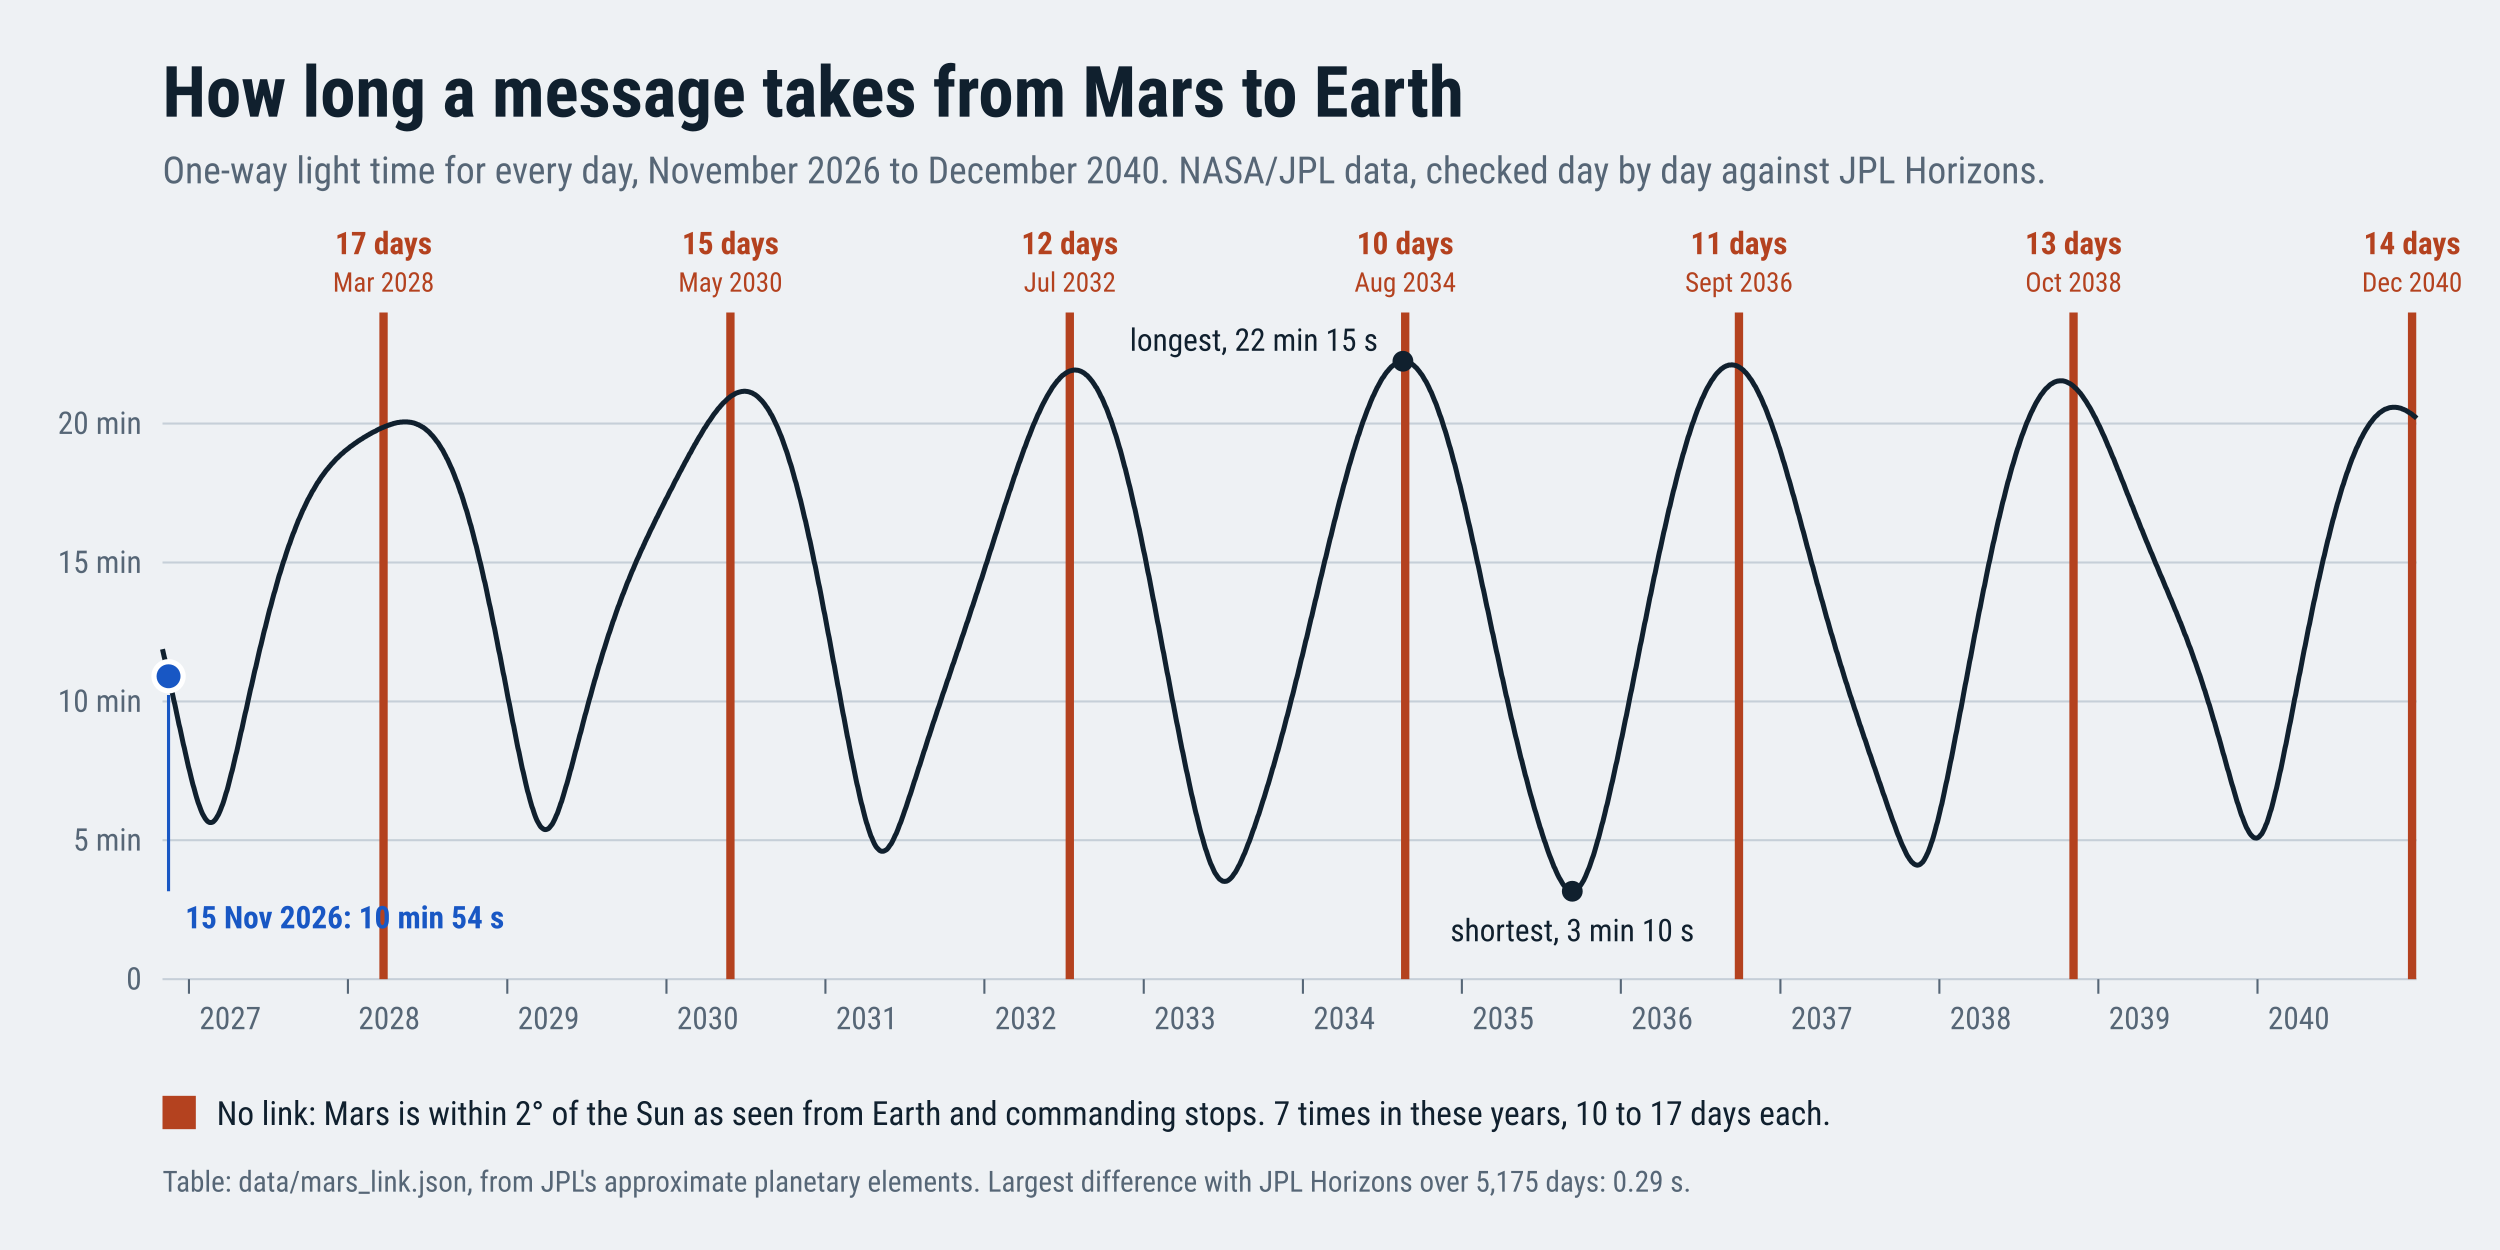
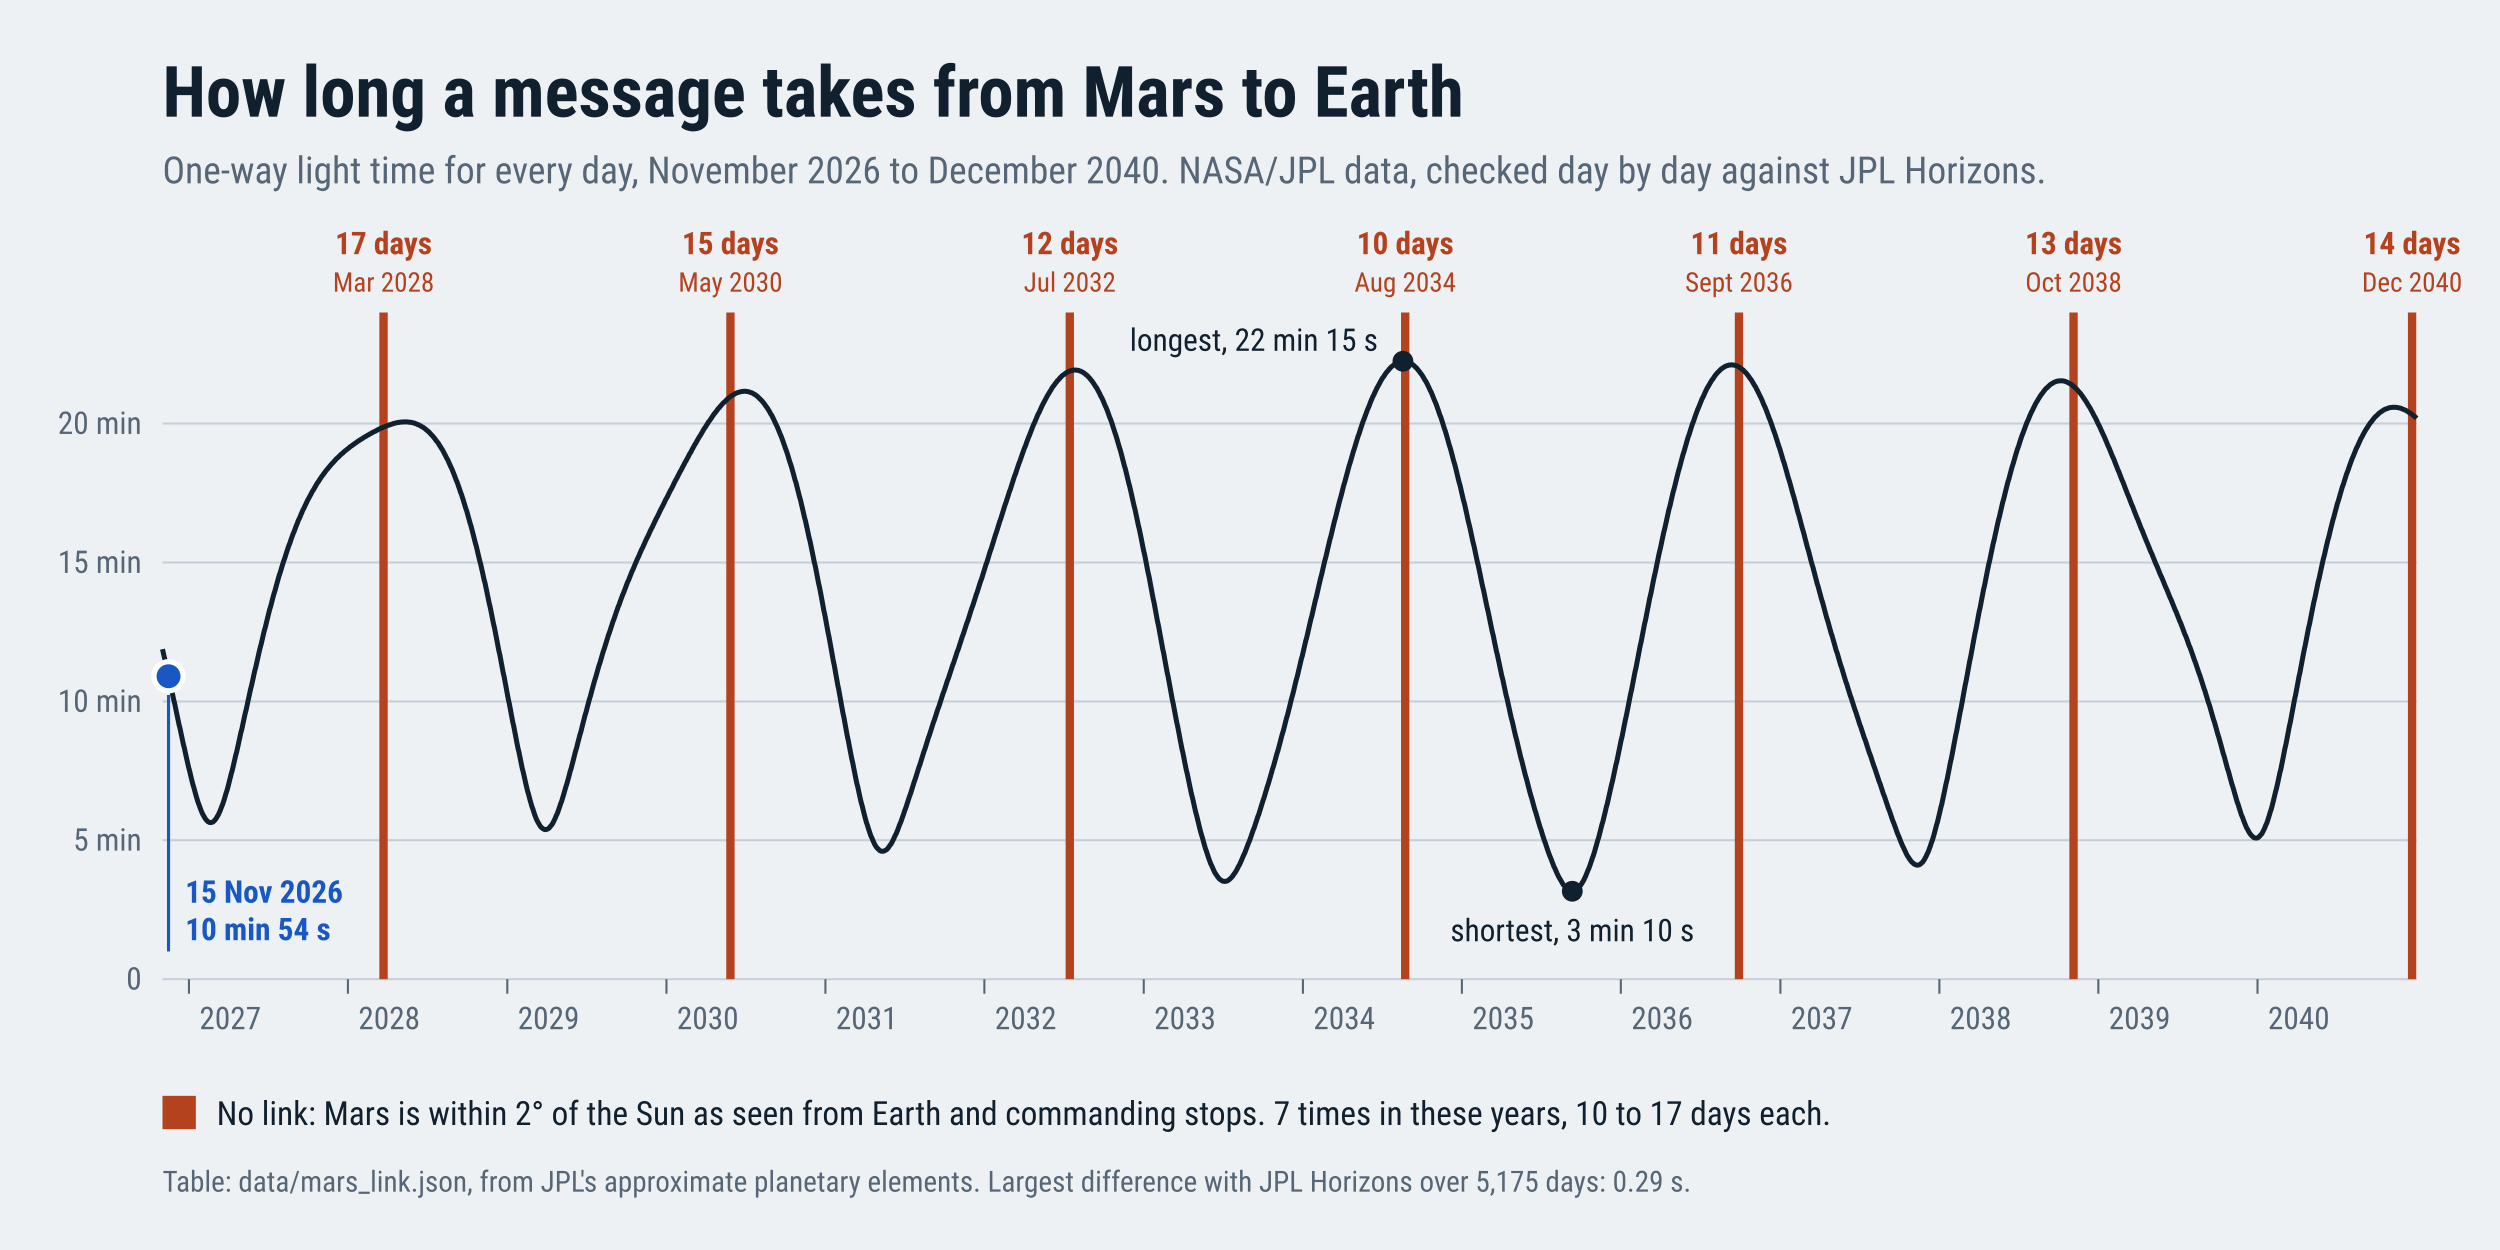
<svg xmlns="http://www.w3.org/2000/svg" viewBox="0 0 1200 600" width="1200" height="600" font-family="Bahnschrift, 'DIN Alternate', 'Roboto Condensed', 'Segoe UI', Arial, sans-serif" role="img" aria-label="One-way light time between Mars and Earth for every day from 2026-11-01 to 2040-12-31">
  <rect width="1200" height="600" fill="#EEF1F4" />
  <text x="78" y="56" font-size="34" font-weight="600" fill="#10202E">How long a message takes from Mars to Earth</text>
  <text x="78" y="88" font-size="18" fill="#566676">One-way light time for every day, November 2026 to December 2040. NASA/JPL data, checked day by day against JPL Horizons.</text>
  <line x1="78" y1="470.0" x2="1160" y2="470.0" stroke="#C6CFD8" />
  <text x="68" y="475.0" text-anchor="end" font-size="15" fill="#566676">0</text>
  <line x1="78" y1="403.3" x2="1160" y2="403.3" stroke="#C6CFD8" />
  <text x="68" y="408.3" text-anchor="end" font-size="15" fill="#566676">5 min</text>
  <line x1="78" y1="336.7" x2="1160" y2="336.7" stroke="#C6CFD8" />
  <text x="68" y="341.7" text-anchor="end" font-size="15" fill="#566676">10 min</text>
  <line x1="78" y1="270.0" x2="1160" y2="270.0" stroke="#C6CFD8" />
  <text x="68" y="275.0" text-anchor="end" font-size="15" fill="#566676">15 min</text>
  <line x1="78" y1="203.3" x2="1160" y2="203.3" stroke="#C6CFD8" />
  <text x="68" y="208.3" text-anchor="end" font-size="15" fill="#566676">20 min</text>
  <line x1="90.7" y1="470" x2="90.7" y2="477" stroke="#566676" />
  <text x="95.7" y="494" font-size="15" fill="#566676">2027</text>
  <line x1="167.0" y1="470" x2="167.0" y2="477" stroke="#566676" />
  <text x="172.0" y="494" font-size="15" fill="#566676">2028</text>
  <line x1="243.5" y1="470" x2="243.5" y2="477" stroke="#566676" />
  <text x="248.5" y="494" font-size="15" fill="#566676">2029</text>
  <line x1="319.9" y1="470" x2="319.9" y2="477" stroke="#566676" />
  <text x="324.9" y="494" font-size="15" fill="#566676">2030</text>
  <line x1="396.2" y1="470" x2="396.2" y2="477" stroke="#566676" />
  <text x="401.2" y="494" font-size="15" fill="#566676">2031</text>
  <line x1="472.5" y1="470" x2="472.5" y2="477" stroke="#566676" />
  <text x="477.5" y="494" font-size="15" fill="#566676">2032</text>
  <line x1="549.0" y1="470" x2="549.0" y2="477" stroke="#566676" />
  <text x="554.0" y="494" font-size="15" fill="#566676">2033</text>
  <line x1="625.4" y1="470" x2="625.4" y2="477" stroke="#566676" />
  <text x="630.4" y="494" font-size="15" fill="#566676">2034</text>
  <line x1="701.7" y1="470" x2="701.7" y2="477" stroke="#566676" />
  <text x="706.7" y="494" font-size="15" fill="#566676">2035</text>
  <line x1="778.0" y1="470" x2="778.0" y2="477" stroke="#566676" />
  <text x="783.0" y="494" font-size="15" fill="#566676">2036</text>
  <line x1="854.6" y1="470" x2="854.6" y2="477" stroke="#566676" />
  <text x="859.6" y="494" font-size="15" fill="#566676">2037</text>
  <line x1="930.9" y1="470" x2="930.9" y2="477" stroke="#566676" />
  <text x="935.9" y="494" font-size="15" fill="#566676">2038</text>
  <line x1="1007.2" y1="470" x2="1007.2" y2="477" stroke="#566676" />
  <text x="1012.2" y="494" font-size="15" fill="#566676">2039</text>
  <line x1="1083.6" y1="470" x2="1083.6" y2="477" stroke="#566676" />
  <text x="1088.6" y="494" font-size="15" fill="#566676">2040</text>
  <rect x="182.1" y="150" width="4.0" height="320" fill="#B4421F" />
  <text x="184.1" y="122" text-anchor="middle" font-size="15" font-weight="600" fill="#B4421F">17 days</text>
  <text x="184.1" y="140" text-anchor="middle" font-size="13" fill="#B4421F">Mar 2028</text>
  <rect x="348.6" y="150" width="4.0" height="320" fill="#B4421F" />
  <text x="350.6" y="122" text-anchor="middle" font-size="15" font-weight="600" fill="#B4421F">15 days</text>
  <text x="350.6" y="140" text-anchor="middle" font-size="13" fill="#B4421F">May 2030</text>
  <rect x="511.5" y="150" width="4.0" height="320" fill="#B4421F" />
  <text x="513.5" y="122" text-anchor="middle" font-size="15" font-weight="600" fill="#B4421F">12 days</text>
  <text x="513.5" y="140" text-anchor="middle" font-size="13" fill="#B4421F">Jul 2032</text>
  <rect x="672.5" y="150" width="4.0" height="320" fill="#B4421F" />
  <text x="674.5" y="122" text-anchor="middle" font-size="15" font-weight="600" fill="#B4421F">10 days</text>
  <text x="674.5" y="140" text-anchor="middle" font-size="13" fill="#B4421F">Aug 2034</text>
  <rect x="832.7" y="150" width="4.0" height="320" fill="#B4421F" />
  <text x="834.7" y="122" text-anchor="middle" font-size="15" font-weight="600" fill="#B4421F">11 days</text>
  <text x="834.7" y="140" text-anchor="middle" font-size="13" fill="#B4421F">Sept 2036</text>
  <rect x="993.3" y="150" width="4.0" height="320" fill="#B4421F" />
  <text x="995.3" y="122" text-anchor="middle" font-size="15" font-weight="600" fill="#B4421F">13 days</text>
  <text x="995.3" y="140" text-anchor="middle" font-size="13" fill="#B4421F">Oct 2038</text>
  <rect x="1155.8" y="150" width="4.0" height="320" fill="#B4421F" />
  <text x="1157.8" y="122" text-anchor="middle" font-size="15" font-weight="600" fill="#B4421F">14 days</text>
  <text x="1157.8" y="140" text-anchor="middle" font-size="13" fill="#B4421F">Dec 2040</text>
  <path d="M78.0 311.6L78.4 313.4L78.8 315.2L79.3 317.1L79.7 318.9L80.1 320.8L80.5 322.7L80.9 324.6L81.3 326.4L81.8 328.4L82.2 330.3L82.6 332.2L83.0 334.1L83.4 336.0L83.9 338.0L84.3 339.9L84.7 341.9L85.1 343.8L85.5 345.7L85.9 347.7L86.4 349.6L86.8 351.5L87.2 353.4L87.6 355.3L88.0 357.2L88.5 359.1L88.9 361.0L89.3 362.8L89.7 364.6L90.1 366.4L90.5 368.2L91.0 370.0L91.4 371.7L91.8 373.4L92.2 375.0L92.6 376.6L93.1 378.2L93.5 379.7L93.9 381.2L94.3 382.6L94.7 383.9L95.1 385.2L95.6 386.5L96.0 387.6L96.4 388.7L96.8 389.7L97.2 390.6L97.7 391.5L98.1 392.2L98.5 392.9L98.9 393.4L99.3 393.9L99.7 394.3L100.2 394.6L100.6 394.8L101.0 394.8L101.4 394.8L101.8 394.7L102.3 394.5L102.7 394.1L103.1 393.7L103.5 393.2L103.9 392.6L104.3 391.9L104.8 391.1L105.2 390.2L105.6 389.3L106.0 388.3L106.4 387.2L106.9 386.0L107.3 384.8L107.7 383.5L108.1 382.1L108.5 380.7L109.0 379.3L109.4 377.8L109.8 376.2L110.2 374.6L110.6 373.0L111.0 371.4L111.5 369.7L111.9 368.0L112.3 366.2L112.7 364.5L113.1 362.7L113.6 360.9L114.0 359.1L114.4 357.3L114.8 355.4L115.2 353.6L115.6 351.7L116.1 349.9L116.5 348.0L116.9 346.1L117.3 344.2L117.7 342.4L118.2 340.5L118.6 338.6L119.0 336.7L119.4 334.8L119.8 333.0L120.2 331.1L120.7 329.2L121.1 327.4L121.5 325.6L121.9 323.7L122.3 321.9L122.8 320.1L123.2 318.3L123.6 316.5L124.0 314.7L124.4 312.9L124.8 311.2L125.3 309.4L125.7 307.7L126.1 306.0L126.5 304.2L126.9 302.6L127.4 300.9L127.8 299.2L128.2 297.6L128.6 295.9L129.0 294.3L129.4 292.7L129.9 291.1L130.3 289.6L130.7 288.0L131.1 286.5L131.5 285.0L132.0 283.5L132.4 282.0L132.8 280.5L133.2 279.1L133.6 277.6L134.0 276.2L134.5 274.8L134.9 273.5L135.3 272.1L135.7 270.8L136.1 269.5L136.6 268.2L137.0 266.9L137.4 265.6L137.8 264.4L138.2 263.2L138.6 262.0L139.1 260.8L139.5 259.6L139.9 258.4L140.3 257.3L140.7 256.2L141.2 255.1L141.6 254.0L142.0 252.9L142.4 251.9L142.8 250.9L143.2 249.8L143.7 248.8L144.1 247.9L144.5 246.9L144.9 246.0L145.3 245.0L145.8 244.1L146.2 243.2L146.6 242.4L147.0 241.5L147.4 240.7L147.8 239.8L148.3 239.0L148.7 238.2L149.1 237.5L149.5 236.7L149.9 235.9L150.4 235.2L150.8 234.5L151.2 233.8L151.6 233.1L152.0 232.4L152.4 231.7L152.9 231.1L153.3 230.4L153.7 229.8L154.1 229.2L154.5 228.6L155.0 228.0L155.4 227.4L155.8 226.9L156.2 226.3L156.6 225.8L157.0 225.3L157.5 224.8L157.9 224.2L158.3 223.8L158.7 223.3L159.1 222.8L159.6 222.3L160.0 221.9L160.4 221.4L160.8 221.0L161.2 220.5L161.6 220.1L162.1 219.7L162.5 219.3L162.9 218.9L163.3 218.5L163.7 218.1L164.2 217.7L164.6 217.4L165.0 217.0L165.4 216.6L165.8 216.3L166.2 216.0L166.7 215.6L167.1 215.3L167.5 215.0L167.9 214.6L168.3 214.3L168.8 214.0L169.2 213.7L169.6 213.4L170.0 213.1L170.4 212.8L170.9 212.5L171.3 212.2L171.7 211.9L172.1 211.6L172.5 211.4L172.9 211.1L173.4 210.8L173.8 210.6L174.2 210.3L174.6 210.0L175.0 209.8L175.5 209.5L175.9 209.3L176.3 209.0L176.7 208.8L177.1 208.6L177.5 208.3L178.0 208.1L178.4 207.8L178.8 207.6L179.2 207.4L179.6 207.2L180.1 207.0L180.5 206.8L180.9 206.5L181.3 206.3L181.7 206.1L182.1 205.9L182.6 205.7L183.0 205.5L183.4 205.3L183.8 205.2L184.2 205.0L184.7 204.8L185.1 204.6L185.5 204.5L185.9 204.3L186.3 204.2L186.7 204.0L187.2 203.9L187.6 203.7L188.0 203.6L188.4 203.5L188.8 203.3L189.3 203.2L189.7 203.1L190.1 203.0L190.5 202.9L190.9 202.8L191.3 202.8L191.8 202.7L192.2 202.6L192.6 202.6L193.0 202.6L193.4 202.5L193.9 202.5L194.3 202.5L194.7 202.5L195.1 202.5L195.5 202.5L195.9 202.6L196.4 202.6L196.8 202.7L197.2 202.7L197.6 202.8L198.0 202.9L198.5 203.0L198.9 203.1L199.3 203.3L199.7 203.4L200.1 203.6L200.5 203.8L201.0 203.9L201.4 204.2L201.8 204.4L202.2 204.6L202.6 204.9L203.1 205.1L203.5 205.4L203.9 205.7L204.3 206.0L204.7 206.4L205.1 206.7L205.6 207.1L206.0 207.5L206.4 207.9L206.8 208.4L207.2 208.8L207.7 209.3L208.1 209.8L208.5 210.3L208.9 210.8L209.3 211.4L209.7 211.9L210.2 212.5L210.6 213.1L211.0 213.8L211.4 214.4L211.8 215.1L212.3 215.8L212.7 216.5L213.1 217.3L213.5 218.1L213.9 218.8L214.3 219.7L214.8 220.5L215.2 221.4L215.6 222.3L216.0 223.2L216.4 224.1L216.9 225.1L217.3 226.1L217.7 227.1L218.1 228.1L218.5 229.2L218.9 230.3L219.4 231.4L219.8 232.5L220.2 233.7L220.6 234.8L221.0 236.1L221.5 237.3L221.9 238.6L222.3 239.8L222.7 241.2L223.1 242.5L223.5 243.8L224.0 245.2L224.4 246.6L224.8 248.1L225.2 249.5L225.6 251.0L226.1 252.5L226.5 254.1L226.9 255.6L227.3 257.2L227.7 258.8L228.1 260.4L228.6 262.1L229.0 263.8L229.4 265.5L229.8 267.2L230.2 268.9L230.7 270.7L231.1 272.5L231.5 274.3L231.9 276.1L232.3 278.0L232.8 279.8L233.2 281.7L233.6 283.6L234.0 285.6L234.4 287.5L234.8 289.5L235.3 291.5L235.7 293.4L236.1 295.5L236.5 297.5L236.9 299.5L237.4 301.6L237.8 303.7L238.2 305.8L238.6 307.8L239.0 310.0L239.4 312.1L239.9 314.2L240.3 316.3L240.7 318.5L241.1 320.6L241.5 322.8L242.0 324.9L242.4 327.1L242.8 329.2L243.2 331.4L243.6 333.6L244.0 335.7L244.5 337.9L244.9 340.0L245.3 342.2L245.7 344.3L246.1 346.5L246.6 348.6L247.0 350.7L247.4 352.8L247.8 354.9L248.2 357.0L248.6 359.0L249.1 361.0L249.5 363.0L249.9 365.0L250.3 367.0L250.7 368.9L251.2 370.8L251.6 372.6L252.0 374.4L252.4 376.2L252.8 377.9L253.2 379.6L253.7 381.2L254.1 382.8L254.5 384.3L254.9 385.7L255.3 387.1L255.8 388.4L256.2 389.7L256.6 390.9L257.0 392.0L257.4 393.0L257.8 393.9L258.3 394.8L258.7 395.5L259.1 396.2L259.5 396.8L259.9 397.2L260.4 397.6L260.8 397.9L261.2 398.1L261.6 398.2L262.0 398.2L262.4 398.1L262.9 397.9L263.3 397.7L263.7 397.3L264.1 396.8L264.5 396.3L265.0 395.7L265.4 395.0L265.8 394.2L266.2 393.4L266.6 392.5L267.0 391.5L267.5 390.5L267.9 389.4L268.3 388.2L268.7 387.1L269.1 385.8L269.6 384.6L270.0 383.2L270.4 381.9L270.8 380.5L271.2 379.1L271.6 377.7L272.1 376.2L272.5 374.8L272.9 373.3L273.3 371.8L273.7 370.2L274.2 368.7L274.6 367.1L275.0 365.6L275.4 364.0L275.8 362.4L276.2 360.8L276.7 359.2L277.1 357.6L277.5 356.0L277.9 354.5L278.3 352.9L278.8 351.3L279.2 349.7L279.6 348.1L280.0 346.5L280.4 345.0L280.8 343.4L281.3 341.8L281.7 340.3L282.1 338.7L282.5 337.2L282.9 335.7L283.4 334.1L283.8 332.6L284.2 331.1L284.6 329.6L285.0 328.2L285.4 326.7L285.9 325.2L286.3 323.8L286.7 322.3L287.1 320.9L287.5 319.5L288.0 318.1L288.4 316.7L288.8 315.3L289.2 313.9L289.6 312.6L290.1 311.2L290.5 309.9L290.9 308.6L291.3 307.3L291.7 306.0L292.1 304.7L292.6 303.4L293.0 302.2L293.4 300.9L293.8 299.7L294.2 298.4L294.7 297.2L295.1 296.0L295.5 294.8L295.9 293.6L296.3 292.5L296.7 291.3L297.2 290.2L297.6 289.0L298.0 287.9L298.4 286.8L298.8 285.7L299.3 284.6L299.7 283.5L300.1 282.5L300.5 281.4L300.9 280.3L301.3 279.3L301.8 278.3L302.2 277.2L302.6 276.2L303.0 275.2L303.4 274.2L303.9 273.2L304.3 272.2L304.7 271.2L305.1 270.3L305.5 269.3L305.9 268.4L306.4 267.4L306.8 266.5L307.2 265.5L307.6 264.6L308.0 263.7L308.5 262.8L308.9 261.8L309.3 261.0L309.7 260.0L310.1 259.2L310.5 258.3L311.0 257.4L311.4 256.5L311.8 255.6L312.2 254.7L312.6 253.9L313.1 253.0L313.5 252.1L313.9 251.3L314.3 250.4L314.7 249.6L315.1 248.7L315.6 247.9L316.0 247.0L316.4 246.2L316.8 245.3L317.2 244.5L317.7 243.6L318.1 242.8L318.5 242.0L318.9 241.2L319.3 240.3L319.7 239.5L320.2 238.7L320.6 237.9L321.0 237.0L321.4 236.2L321.8 235.4L322.3 234.6L322.7 233.8L323.1 233.0L323.5 232.1L323.9 231.3L324.3 230.5L324.8 229.7L325.2 228.9L325.6 228.1L326.0 227.3L326.4 226.5L326.9 225.7L327.3 224.9L327.7 224.1L328.1 223.4L328.5 222.6L328.9 221.8L329.4 221.0L329.8 220.2L330.2 219.5L330.6 218.7L331.0 217.9L331.5 217.2L331.9 216.4L332.3 215.6L332.7 214.9L333.1 214.2L333.5 213.4L334.0 212.7L334.4 211.9L334.8 211.2L335.2 210.5L335.6 209.8L336.1 209.1L336.5 208.4L336.9 207.7L337.3 207.0L337.7 206.3L338.1 205.6L338.6 205.0L339.0 204.3L339.4 203.7L339.8 203.0L340.2 202.4L340.7 201.8L341.1 201.2L341.5 200.6L341.9 200.0L342.3 199.4L342.7 198.8L343.2 198.2L343.6 197.7L344.0 197.2L344.4 196.6L344.8 196.1L345.3 195.6L345.7 195.1L346.1 194.6L346.5 194.2L346.9 193.7L347.3 193.3L347.8 192.9L348.2 192.5L348.6 192.1L349.0 191.7L349.4 191.3L349.9 191.0L350.3 190.6L350.7 190.3L351.1 190.0L351.5 189.8L352.0 189.5L352.4 189.3L352.8 189.0L353.2 188.8L353.6 188.6L354.0 188.5L354.5 188.3L354.9 188.2L355.3 188.1L355.7 188.0L356.1 187.9L356.6 187.9L357.0 187.8L357.4 187.8L357.8 187.8L358.2 187.9L358.6 187.9L359.1 188.0L359.5 188.1L359.9 188.2L360.3 188.4L360.7 188.5L361.2 188.7L361.6 189.0L362.0 189.2L362.4 189.4L362.8 189.7L363.2 190.0L363.7 190.4L364.1 190.8L364.5 191.2L364.9 191.6L365.3 192.0L365.8 192.5L366.2 193.0L366.6 193.5L367.0 194.0L367.4 194.6L367.8 195.2L368.3 195.8L368.7 196.5L369.1 197.1L369.5 197.8L369.9 198.6L370.4 199.3L370.8 200.1L371.2 200.9L371.6 201.8L372.0 202.6L372.4 203.5L372.9 204.5L373.3 205.4L373.7 206.4L374.1 207.4L374.5 208.4L375.0 209.5L375.4 210.6L375.8 211.7L376.2 212.9L376.6 214.0L377.0 215.2L377.5 216.5L377.9 217.7L378.3 219.0L378.7 220.4L379.1 221.7L379.6 223.1L380.0 224.4L380.4 225.9L380.8 227.3L381.2 228.8L381.6 230.3L382.1 231.8L382.5 233.4L382.9 235.0L383.3 236.6L383.7 238.2L384.2 239.9L384.6 241.6L385.0 243.3L385.4 245.0L385.8 246.8L386.2 248.5L386.7 250.3L387.1 252.2L387.5 254.0L387.9 255.9L388.3 257.8L388.8 259.7L389.2 261.6L389.6 263.6L390.0 265.5L390.4 267.5L390.8 269.6L391.3 271.6L391.7 273.6L392.1 275.7L392.5 277.8L392.9 279.9L393.4 282.0L393.8 284.1L394.2 286.2L394.6 288.4L395.0 290.6L395.4 292.8L395.9 295.0L396.3 297.2L396.7 299.4L397.1 301.6L397.5 303.8L398.0 306.1L398.4 308.3L398.8 310.6L399.2 312.8L399.6 315.1L400.0 317.3L400.5 319.6L400.9 321.9L401.3 324.2L401.7 326.4L402.1 328.7L402.6 331.0L403.0 333.2L403.4 335.5L403.8 337.8L404.2 340.0L404.6 342.2L405.1 344.5L405.5 346.7L405.9 348.9L406.3 351.1L406.7 353.3L407.2 355.5L407.6 357.7L408.0 359.8L408.4 361.9L408.8 364.0L409.3 366.1L409.7 368.2L410.1 370.2L410.5 372.2L410.9 374.2L411.3 376.1L411.8 378.0L412.2 379.9L412.6 381.8L413.0 383.6L413.4 385.3L413.9 387.0L414.3 388.7L414.7 390.3L415.1 391.9L415.5 393.4L415.9 394.8L416.4 396.2L416.8 397.6L417.2 398.8L417.6 400.0L418.0 401.2L418.5 402.2L418.9 403.2L419.3 404.1L419.7 405.0L420.1 405.7L420.5 406.4L421.0 407.0L421.4 407.4L421.8 407.8L422.2 408.2L422.6 408.4L423.1 408.6L423.5 408.6L423.9 408.6L424.3 408.5L424.7 408.3L425.1 408.1L425.6 407.8L426.0 407.4L426.4 406.9L426.8 406.3L427.2 405.7L427.7 405.1L428.1 404.4L428.5 403.6L428.9 402.8L429.3 401.9L429.7 401.0L430.2 400.1L430.6 399.1L431.0 398.1L431.4 397.0L431.8 395.9L432.3 394.8L432.7 393.7L433.1 392.5L433.5 391.4L433.9 390.2L434.3 389.0L434.8 387.7L435.2 386.5L435.6 385.2L436.0 384.0L436.4 382.7L436.9 381.4L437.3 380.2L437.7 378.9L438.1 377.6L438.5 376.3L438.9 375.0L439.4 373.7L439.8 372.4L440.2 371.1L440.6 369.8L441.0 368.5L441.5 367.2L441.9 365.9L442.3 364.6L442.7 363.3L443.1 362.0L443.5 360.7L444.0 359.4L444.4 358.1L444.8 356.8L445.2 355.5L445.6 354.2L446.1 352.9L446.5 351.6L446.9 350.4L447.3 349.1L447.7 347.8L448.1 346.6L448.6 345.3L449.0 344.0L449.4 342.8L449.8 341.5L450.2 340.3L450.7 339.0L451.1 337.8L451.5 336.5L451.9 335.3L452.3 334.0L452.7 332.8L453.2 331.5L453.6 330.3L454.0 329.1L454.4 327.8L454.8 326.6L455.3 325.4L455.7 324.1L456.1 322.9L456.5 321.7L456.9 320.4L457.3 319.2L457.8 318.0L458.2 316.7L458.6 315.5L459.0 314.3L459.4 313.0L459.9 311.8L460.3 310.6L460.7 309.3L461.1 308.1L461.5 306.8L461.9 305.6L462.4 304.3L462.8 303.1L463.2 301.8L463.6 300.6L464.0 299.3L464.5 298.1L464.9 296.8L465.3 295.6L465.7 294.3L466.1 293.0L466.5 291.8L467.0 290.5L467.4 289.2L467.8 288.0L468.2 286.7L468.6 285.4L469.1 284.1L469.5 282.8L469.9 281.5L470.3 280.2L470.7 279.0L471.2 277.7L471.6 276.4L472.0 275.1L472.4 273.8L472.8 272.5L473.2 271.2L473.7 269.9L474.1 268.6L474.5 267.2L474.9 265.9L475.3 264.6L475.8 263.3L476.2 262.0L476.6 260.7L477.0 259.4L477.4 258.1L477.8 256.8L478.3 255.4L478.7 254.1L479.1 252.8L479.5 251.5L479.9 250.2L480.4 248.9L480.8 247.6L481.2 246.3L481.6 245.0L482.0 243.7L482.4 242.4L482.9 241.1L483.3 239.8L483.7 238.6L484.1 237.3L484.5 236.0L485.0 234.8L485.4 233.5L485.8 232.2L486.2 231.0L486.6 229.7L487.0 228.5L487.5 227.3L487.9 226.0L488.3 224.8L488.7 223.6L489.1 222.4L489.6 221.2L490.0 220.0L490.4 218.9L490.8 217.7L491.2 216.6L491.6 215.4L492.1 214.3L492.5 213.2L492.9 212.0L493.3 211.0L493.7 209.9L494.2 208.8L494.6 207.7L495.0 206.7L495.4 205.6L495.8 204.6L496.2 203.6L496.7 202.6L497.1 201.6L497.5 200.7L497.9 199.7L498.3 198.8L498.8 197.9L499.2 197.0L499.6 196.1L500.0 195.2L500.4 194.4L500.8 193.6L501.3 192.7L501.7 191.9L502.1 191.2L502.5 190.4L502.9 189.7L503.4 188.9L503.8 188.2L504.2 187.6L504.6 186.9L505.0 186.2L505.4 185.6L505.9 185.0L506.3 184.4L506.7 183.9L507.1 183.4L507.5 182.8L508.0 182.4L508.4 181.9L508.8 181.4L509.2 181.0L509.6 180.6L510.0 180.2L510.5 179.9L510.9 179.6L511.3 179.3L511.7 179.0L512.1 178.8L512.6 178.5L513.0 178.3L513.4 178.1L513.8 178.0L514.2 177.9L514.6 177.8L515.1 177.7L515.5 177.6L515.9 177.6L516.3 177.6L516.7 177.7L517.2 177.7L517.6 177.8L518.0 177.9L518.4 178.1L518.8 178.2L519.2 178.4L519.7 178.7L520.1 178.9L520.5 179.2L520.9 179.5L521.3 179.9L521.8 180.2L522.2 180.6L522.6 181.1L523.0 181.5L523.4 182.0L523.8 182.5L524.3 183.1L524.7 183.7L525.1 184.3L525.5 184.9L525.9 185.6L526.4 186.2L526.8 187.0L527.2 187.7L527.6 188.5L528.0 189.3L528.4 190.2L528.9 191.0L529.3 191.9L529.7 192.8L530.1 193.8L530.5 194.8L531.0 195.8L531.4 196.8L531.8 197.9L532.2 199.0L532.6 200.2L533.1 201.3L533.5 202.5L533.9 203.7L534.3 205.0L534.7 206.2L535.1 207.5L535.6 208.9L536.0 210.2L536.4 211.6L536.8 213.0L537.2 214.4L537.7 215.9L538.1 217.4L538.5 218.9L538.9 220.5L539.3 222.0L539.7 223.6L540.2 225.2L540.6 226.9L541.0 228.5L541.4 230.2L541.8 231.9L542.3 233.7L542.7 235.4L543.1 237.2L543.5 239.0L543.9 240.8L544.3 242.6L544.8 244.5L545.2 246.4L545.6 248.3L546.0 250.2L546.4 252.1L546.9 254.1L547.3 256.1L547.7 258.0L548.1 260.1L548.5 262.1L548.9 264.1L549.4 266.2L549.8 268.2L550.2 270.3L550.6 272.4L551.0 274.5L551.5 276.6L551.9 278.7L552.3 280.9L552.7 283.0L553.1 285.2L553.5 287.3L554.0 289.5L554.4 291.7L554.8 293.9L555.2 296.1L555.6 298.3L556.1 300.5L556.5 302.7L556.9 304.9L557.3 307.1L557.7 309.3L558.1 311.5L558.6 313.7L559.0 316.0L559.4 318.2L559.8 320.4L560.2 322.6L560.7 324.8L561.1 327.0L561.5 329.2L561.9 331.4L562.3 333.6L562.7 335.8L563.2 338.0L563.6 340.2L564.0 342.3L564.4 344.5L564.8 346.6L565.3 348.8L565.7 350.9L566.1 353.0L566.5 355.2L566.9 357.2L567.3 359.3L567.8 361.4L568.2 363.4L568.6 365.5L569.0 367.5L569.4 369.5L569.9 371.5L570.3 373.4L570.7 375.4L571.1 377.3L571.5 379.2L571.9 381.1L572.4 383.0L572.8 384.8L573.2 386.6L573.6 388.4L574.0 390.1L574.5 391.9L574.9 393.6L575.3 395.2L575.7 396.9L576.1 398.5L576.5 400.0L577.0 401.6L577.4 403.0L577.8 404.5L578.2 405.9L578.6 407.3L579.1 408.6L579.5 409.9L579.9 411.1L580.3 412.3L580.7 413.4L581.1 414.5L581.6 415.5L582.0 416.4L582.4 417.3L582.8 418.2L583.2 419.0L583.7 419.7L584.1 420.3L584.5 420.9L584.9 421.4L585.3 421.9L585.7 422.2L586.2 422.5L586.6 422.8L587.0 423.0L587.4 423.0L587.8 423.1L588.3 423.0L588.7 423.0L589.1 422.8L589.5 422.6L589.9 422.3L590.4 421.9L590.8 421.5L591.2 421.1L591.6 420.6L592.0 420.0L592.4 419.4L592.9 418.8L593.3 418.1L593.7 417.4L594.1 416.6L594.5 415.8L595.0 415.0L595.4 414.1L595.8 413.2L596.2 412.3L596.6 411.3L597.0 410.4L597.5 409.4L597.9 408.3L598.3 407.3L598.7 406.2L599.1 405.1L599.6 404.0L600.0 402.9L600.4 401.8L600.8 400.6L601.2 399.4L601.6 398.3L602.1 397.1L602.5 395.8L602.9 394.6L603.3 393.4L603.7 392.1L604.2 390.9L604.6 389.6L605.0 388.3L605.4 387.0L605.8 385.7L606.2 384.4L606.7 383.0L607.1 381.7L607.5 380.3L607.9 379.0L608.3 377.6L608.8 376.2L609.2 374.8L609.6 373.4L610.0 372.0L610.4 370.6L610.8 369.1L611.3 367.7L611.7 366.2L612.1 364.8L612.5 363.3L612.9 361.8L613.4 360.3L613.8 358.8L614.2 357.3L614.6 355.8L615.0 354.2L615.4 352.7L615.9 351.1L616.3 349.6L616.7 348.0L617.1 346.4L617.5 344.8L618.0 343.2L618.4 341.6L618.8 340.0L619.2 338.4L619.6 336.7L620.0 335.1L620.5 333.4L620.9 331.8L621.3 330.1L621.7 328.4L622.1 326.7L622.6 325.0L623.0 323.4L623.4 321.6L623.8 320.0L624.2 318.2L624.6 316.5L625.1 314.8L625.5 313.1L625.9 311.3L626.3 309.6L626.7 307.8L627.2 306.1L627.6 304.4L628.0 302.6L628.4 300.8L628.8 299.1L629.2 297.3L629.7 295.6L630.1 293.8L630.5 292.0L630.9 290.3L631.3 288.5L631.8 286.7L632.2 285.0L632.6 283.2L633.0 281.4L633.4 279.7L633.8 277.9L634.3 276.1L634.7 274.4L635.1 272.6L635.5 270.9L635.9 269.1L636.4 267.4L636.8 265.7L637.2 263.9L637.6 262.2L638.0 260.5L638.4 258.8L638.9 257.1L639.3 255.4L639.7 253.7L640.1 252.0L640.5 250.3L641.0 248.6L641.4 247.0L641.8 245.3L642.2 243.7L642.6 242.1L643.0 240.5L643.5 238.8L643.9 237.3L644.3 235.7L644.7 234.1L645.1 232.6L645.6 231.0L646.0 229.5L646.4 228.0L646.8 226.5L647.2 225.0L647.6 223.5L648.1 222.0L648.5 220.6L648.9 219.2L649.3 217.8L649.7 216.4L650.2 215.0L650.6 213.6L651.0 212.3L651.4 211.0L651.8 209.6L652.3 208.4L652.7 207.1L653.1 205.8L653.5 204.6L653.9 203.4L654.3 202.2L654.8 201.0L655.2 199.9L655.6 198.8L656.0 197.7L656.4 196.6L656.9 195.5L657.3 194.5L657.7 193.4L658.1 192.4L658.5 191.5L658.9 190.5L659.4 189.6L659.8 188.7L660.2 187.8L660.6 187.0L661.0 186.1L661.5 185.3L661.9 184.5L662.3 183.8L662.7 183.0L663.1 182.3L663.5 181.6L664.0 181.0L664.4 180.4L664.8 179.7L665.2 179.2L665.6 178.6L666.1 178.1L666.5 177.6L666.9 177.1L667.3 176.7L667.7 176.2L668.1 175.9L668.6 175.5L669.0 175.2L669.4 174.9L669.8 174.6L670.2 174.3L670.7 174.1L671.1 173.9L671.5 173.8L671.9 173.6L672.3 173.5L672.7 173.4L673.2 173.4L673.6 173.4L674.0 173.4L674.4 173.4L674.8 173.5L675.3 173.6L675.7 173.7L676.1 173.9L676.5 174.0L676.9 174.3L677.3 174.5L677.8 174.8L678.2 175.1L678.6 175.4L679.0 175.8L679.4 176.2L679.9 176.6L680.3 177.1L680.7 177.6L681.1 178.1L681.5 178.6L681.9 179.2L682.4 179.8L682.8 180.4L683.2 181.1L683.6 181.8L684.0 182.5L684.5 183.2L684.9 184.0L685.3 184.8L685.7 185.6L686.1 186.5L686.5 187.4L687.0 188.3L687.4 189.3L687.8 190.3L688.2 191.3L688.6 192.3L689.1 193.4L689.5 194.4L689.9 195.6L690.3 196.7L690.7 197.9L691.1 199.1L691.6 200.3L692.0 201.5L692.4 202.8L692.8 204.1L693.2 205.4L693.7 206.8L694.1 208.1L694.5 209.5L694.9 210.9L695.3 212.4L695.7 213.8L696.2 215.3L696.6 216.8L697.0 218.3L697.4 219.9L697.8 221.4L698.3 223.0L698.7 224.6L699.1 226.2L699.5 227.9L699.9 229.6L700.3 231.2L700.8 232.9L701.2 234.6L701.6 236.4L702.0 238.1L702.4 239.9L702.9 241.6L703.3 243.4L703.7 245.2L704.1 247.0L704.5 248.9L704.9 250.7L705.4 252.6L705.8 254.4L706.2 256.3L706.6 258.2L707.0 260.1L707.5 262.0L707.9 263.9L708.3 265.8L708.7 267.7L709.1 269.6L709.6 271.6L710.0 273.5L710.4 275.4L710.8 277.4L711.2 279.4L711.6 281.3L712.1 283.3L712.5 285.2L712.9 287.2L713.3 289.2L713.7 291.1L714.2 293.1L714.6 295.0L715.0 297.0L715.4 299.0L715.8 300.9L716.2 302.9L716.7 304.8L717.1 306.8L717.5 308.8L717.9 310.7L718.3 312.6L718.8 314.6L719.2 316.5L719.6 318.4L720.0 320.3L720.4 322.2L720.8 324.2L721.3 326.0L721.7 327.9L722.1 329.8L722.5 331.7L722.9 333.6L723.4 335.4L723.8 337.3L724.2 339.1L724.6 340.9L725.0 342.8L725.4 344.6L725.9 346.4L726.3 348.1L726.7 349.9L727.1 351.7L727.5 353.4L728.0 355.2L728.4 356.9L728.8 358.6L729.2 360.3L729.6 362.0L730.0 363.7L730.5 365.3L730.9 367.0L731.3 368.6L731.7 370.2L732.1 371.9L732.6 373.5L733.0 375.0L733.4 376.6L733.8 378.2L734.2 379.7L734.6 381.2L735.1 382.8L735.5 384.2L735.9 385.7L736.3 387.2L736.7 388.6L737.2 390.1L737.6 391.5L738.0 392.9L738.4 394.3L738.8 395.6L739.2 397.0L739.7 398.3L740.1 399.7L740.5 401.0L740.9 402.2L741.3 403.5L741.8 404.7L742.2 406.0L742.6 407.2L743.0 408.4L743.4 409.5L743.8 410.6L744.3 411.8L744.7 412.8L745.1 413.9L745.5 414.9L745.9 416.0L746.4 416.9L746.8 417.9L747.2 418.8L747.6 419.7L748.0 420.5L748.4 421.3L748.9 422.1L749.3 422.8L749.7 423.5L750.1 424.2L750.5 424.8L751.0 425.3L751.4 425.8L751.8 426.3L752.2 426.7L752.6 427.0L753.0 427.3L753.5 427.5L753.9 427.7L754.3 427.8L754.7 427.8L755.1 427.8L755.6 427.7L756.0 427.5L756.4 427.3L756.8 427.0L757.2 426.7L757.6 426.3L758.1 425.8L758.5 425.2L758.9 424.6L759.3 424.0L759.7 423.3L760.2 422.5L760.6 421.6L761.0 420.8L761.4 419.8L761.8 418.8L762.2 417.8L762.7 416.7L763.1 415.6L763.5 414.4L763.9 413.2L764.3 412.0L764.8 410.7L765.2 409.4L765.6 408.0L766.0 406.6L766.4 405.2L766.8 403.7L767.3 402.2L767.7 400.7L768.1 399.1L768.5 397.5L768.9 395.9L769.4 394.3L769.8 392.6L770.2 391.0L770.6 389.3L771.0 387.5L771.5 385.8L771.9 384.0L772.3 382.2L772.7 380.4L773.1 378.6L773.5 376.8L774.0 374.9L774.4 373.0L774.8 371.1L775.2 369.2L775.6 367.3L776.1 365.4L776.5 363.4L776.9 361.4L777.3 359.5L777.7 357.5L778.1 355.5L778.6 353.5L779.0 351.5L779.4 349.4L779.8 347.4L780.2 345.4L780.7 343.3L781.1 341.2L781.5 339.2L781.9 337.1L782.3 335.0L782.7 333.0L783.2 330.9L783.6 328.8L784.0 326.7L784.4 324.6L784.8 322.5L785.3 320.4L785.7 318.3L786.1 316.2L786.5 314.1L786.9 312.0L787.3 309.9L787.8 307.8L788.2 305.7L788.6 303.6L789.0 301.5L789.4 299.4L789.9 297.4L790.3 295.3L790.7 293.2L791.1 291.2L791.5 289.1L791.9 287.0L792.4 285.0L792.8 283.0L793.2 280.9L793.6 278.9L794.0 276.9L794.5 274.9L794.9 272.9L795.3 270.9L795.7 269.0L796.1 267.0L796.5 265.1L797.0 263.1L797.4 261.2L797.8 259.3L798.2 257.4L798.6 255.5L799.1 253.6L799.5 251.8L799.9 250.0L800.3 248.1L800.7 246.3L801.1 244.5L801.6 242.8L802.0 241.0L802.4 239.2L802.8 237.5L803.2 235.8L803.7 234.1L804.1 232.5L804.5 230.8L804.9 229.2L805.3 227.6L805.7 226.0L806.2 224.4L806.6 222.8L807.0 221.3L807.4 219.8L807.8 218.3L808.3 216.8L808.7 215.4L809.1 214.0L809.5 212.6L809.9 211.2L810.3 209.8L810.8 208.5L811.2 207.2L811.6 205.9L812.0 204.6L812.4 203.4L812.9 202.2L813.3 201.0L813.7 199.8L814.1 198.7L814.5 197.6L814.9 196.5L815.4 195.4L815.8 194.4L816.2 193.4L816.6 192.4L817.0 191.4L817.5 190.5L817.9 189.6L818.3 188.7L818.7 187.8L819.1 187.0L819.5 186.2L820.0 185.4L820.4 184.7L820.8 184.0L821.2 183.3L821.6 182.6L822.1 182.0L822.5 181.4L822.9 180.8L823.3 180.2L823.7 179.7L824.1 179.2L824.6 178.7L825.0 178.3L825.4 177.9L825.8 177.5L826.2 177.1L826.7 176.8L827.1 176.5L827.5 176.2L827.9 176.0L828.3 175.8L828.7 175.6L829.2 175.5L829.6 175.3L830.0 175.2L830.4 175.2L830.8 175.2L831.3 175.1L831.7 175.2L832.1 175.2L832.5 175.3L832.9 175.4L833.4 175.5L833.8 175.7L834.2 175.9L834.6 176.1L835.0 176.4L835.4 176.6L835.9 177.0L836.3 177.3L836.7 177.6L837.1 178.0L837.5 178.5L838.0 178.9L838.4 179.4L838.8 179.9L839.2 180.4L839.6 181.0L840.0 181.6L840.5 182.2L840.9 182.8L841.3 183.5L841.7 184.2L842.1 184.9L842.6 185.6L843.0 186.4L843.4 187.2L843.8 188.0L844.2 188.8L844.6 189.7L845.1 190.6L845.5 191.5L845.9 192.4L846.3 193.4L846.7 194.4L847.2 195.4L847.6 196.4L848.0 197.4L848.4 198.5L848.8 199.6L849.2 200.7L849.7 201.8L850.1 203.0L850.5 204.1L850.9 205.3L851.3 206.5L851.8 207.8L852.2 209.0L852.6 210.3L853.0 211.5L853.4 212.8L853.8 214.1L854.3 215.4L854.7 216.8L855.1 218.1L855.5 219.5L855.9 220.9L856.4 222.3L856.8 223.7L857.2 225.1L857.6 226.5L858.0 228.0L858.4 229.4L858.9 230.9L859.3 232.3L859.7 233.8L860.1 235.3L860.5 236.8L861.0 238.3L861.4 239.8L861.8 241.3L862.2 242.8L862.6 244.4L863.0 245.9L863.5 247.4L863.9 249.0L864.3 250.5L864.7 252.1L865.1 253.6L865.6 255.2L866.0 256.7L866.4 258.3L866.8 259.8L867.2 261.4L867.6 262.9L868.1 264.5L868.5 266.0L868.9 267.6L869.3 269.2L869.7 270.7L870.2 272.2L870.6 273.8L871.0 275.3L871.4 276.9L871.8 278.4L872.2 280.0L872.7 281.5L873.1 283.0L873.5 284.5L873.9 286.0L874.3 287.5L874.8 289.0L875.2 290.5L875.6 292.0L876.0 293.5L876.4 295.0L876.8 296.5L877.3 298.0L877.7 299.4L878.1 300.9L878.5 302.3L878.9 303.8L879.4 305.2L879.8 306.6L880.2 308.0L880.6 309.4L881.0 310.9L881.4 312.3L881.9 313.6L882.3 315.0L882.7 316.4L883.1 317.8L883.5 319.2L884.0 320.5L884.4 321.9L884.8 323.2L885.2 324.6L885.6 325.9L886.0 327.2L886.5 328.5L886.9 329.9L887.3 331.2L887.7 332.5L888.1 333.8L888.6 335.1L889.0 336.4L889.4 337.6L889.8 338.9L890.2 340.2L890.7 341.5L891.1 342.7L891.5 344.0L891.9 345.2L892.3 346.5L892.7 347.8L893.2 349.0L893.6 350.3L894.0 351.5L894.4 352.7L894.8 354.0L895.3 355.2L895.7 356.4L896.1 357.7L896.5 358.9L896.9 360.2L897.3 361.4L897.8 362.6L898.2 363.8L898.6 365.1L899.0 366.3L899.4 367.5L899.9 368.8L900.3 370.0L900.7 371.2L901.1 372.4L901.5 373.6L901.9 374.9L902.4 376.1L902.8 377.3L903.2 378.5L903.6 379.8L904.0 381.0L904.5 382.2L904.9 383.4L905.3 384.6L905.7 385.8L906.1 387.0L906.5 388.2L907.0 389.4L907.4 390.6L907.8 391.8L908.2 393.0L908.6 394.1L909.1 395.3L909.5 396.4L909.9 397.5L910.3 398.7L910.7 399.8L911.1 400.8L911.6 401.9L912.0 403.0L912.4 404.0L912.8 405.0L913.2 405.9L913.7 406.9L914.1 407.8L914.5 408.6L914.9 409.5L915.3 410.3L915.7 411.0L916.2 411.7L916.6 412.4L917.0 412.9L917.4 413.5L917.8 413.9L918.3 414.3L918.7 414.7L919.1 414.9L919.5 415.1L919.9 415.2L920.3 415.3L920.8 415.2L921.2 415.1L921.6 414.9L922.0 414.6L922.4 414.2L922.9 413.8L923.3 413.2L923.7 412.6L924.1 411.8L924.5 411.1L924.9 410.2L925.4 409.2L925.8 408.2L926.2 407.1L926.6 406.0L927.0 404.7L927.5 403.4L927.9 402.1L928.3 400.7L928.7 399.2L929.1 397.7L929.5 396.1L930.0 394.5L930.4 392.8L930.8 391.1L931.2 389.4L931.6 387.6L932.1 385.8L932.5 383.9L932.9 382.0L933.3 380.1L933.7 378.1L934.1 376.2L934.6 374.2L935.0 372.1L935.4 370.1L935.8 368.0L936.2 365.9L936.7 363.8L937.1 361.7L937.5 359.6L937.9 357.4L938.3 355.3L938.7 353.1L939.2 350.9L939.6 348.7L940.0 346.5L940.4 344.3L940.8 342.1L941.3 339.9L941.7 337.7L942.1 335.5L942.5 333.2L942.9 331.0L943.3 328.8L943.8 326.5L944.2 324.3L944.6 322.1L945.0 319.9L945.4 317.6L945.9 315.4L946.3 313.2L946.7 311.0L947.1 308.8L947.5 306.6L947.9 304.4L948.4 302.2L948.8 300.1L949.2 297.9L949.6 295.7L950.0 293.6L950.5 291.5L950.9 289.3L951.3 287.2L951.7 285.1L952.1 283.0L952.6 281.0L953.0 278.9L953.4 276.8L953.8 274.8L954.2 272.8L954.6 270.8L955.1 268.8L955.5 266.8L955.9 264.9L956.3 262.9L956.7 261.0L957.2 259.1L957.6 257.2L958.0 255.4L958.4 253.5L958.8 251.7L959.2 249.9L959.7 248.1L960.1 246.3L960.5 244.6L960.9 242.8L961.3 241.1L961.8 239.4L962.2 237.8L962.6 236.1L963.0 234.5L963.4 232.9L963.8 231.3L964.3 229.8L964.7 228.2L965.1 226.7L965.5 225.2L965.9 223.8L966.4 222.3L966.8 220.9L967.2 219.5L967.6 218.1L968.0 216.8L968.4 215.5L968.9 214.2L969.3 212.9L969.7 211.6L970.1 210.4L970.5 209.2L971.0 208.0L971.4 206.9L971.8 205.8L972.2 204.7L972.6 203.6L973.0 202.6L973.5 201.6L973.9 200.6L974.3 199.6L974.7 198.7L975.1 197.8L975.6 196.9L976.0 196.0L976.4 195.2L976.8 194.4L977.2 193.6L977.6 192.9L978.1 192.1L978.5 191.4L978.9 190.8L979.3 190.1L979.7 189.5L980.2 188.9L980.6 188.4L981.0 187.8L981.4 187.3L981.8 186.8L982.2 186.4L982.7 186.0L983.1 185.6L983.5 185.2L983.9 184.8L984.3 184.5L984.8 184.2L985.2 184.0L985.6 183.7L986.0 183.5L986.4 183.3L986.8 183.2L987.3 183.0L987.7 182.9L988.1 182.9L988.5 182.8L988.9 182.8L989.4 182.8L989.8 182.8L990.2 182.8L990.6 182.9L991.0 183.0L991.4 183.1L991.9 183.3L992.3 183.5L992.7 183.7L993.1 183.9L993.5 184.1L994.0 184.4L994.4 184.7L994.8 185.0L995.2 185.3L995.6 185.7L996.0 186.1L996.5 186.5L996.9 186.9L997.3 187.4L997.7 187.8L998.1 188.3L998.6 188.8L999.0 189.4L999.4 189.9L999.8 190.5L1000.2 191.1L1000.6 191.7L1001.1 192.4L1001.5 193.0L1001.9 193.7L1002.3 194.4L1002.7 195.0L1003.2 195.8L1003.6 196.5L1004.0 197.3L1004.4 198.0L1004.8 198.8L1005.2 199.6L1005.7 200.4L1006.1 201.2L1006.5 202.1L1006.9 203.0L1007.3 203.8L1007.8 204.7L1008.2 205.6L1008.6 206.5L1009.0 207.4L1009.4 208.3L1009.9 209.3L1010.3 210.2L1010.7 211.2L1011.1 212.1L1011.5 213.1L1011.9 214.1L1012.4 215.1L1012.8 216.1L1013.2 217.1L1013.6 218.1L1014.0 219.1L1014.5 220.1L1014.9 221.1L1015.3 222.2L1015.7 223.2L1016.1 224.2L1016.5 225.3L1017.0 226.3L1017.4 227.4L1017.8 228.4L1018.2 229.5L1018.6 230.5L1019.1 231.6L1019.5 232.6L1019.9 233.7L1020.3 234.8L1020.7 235.8L1021.1 236.9L1021.6 238.0L1022.0 239.0L1022.4 240.1L1022.8 241.1L1023.2 242.2L1023.7 243.2L1024.1 244.3L1024.5 245.4L1024.9 246.4L1025.3 247.4L1025.7 248.5L1026.2 249.5L1026.6 250.6L1027.0 251.6L1027.4 252.7L1027.8 253.7L1028.3 254.7L1028.7 255.8L1029.1 256.8L1029.5 257.8L1029.9 258.8L1030.3 259.8L1030.8 260.9L1031.2 261.9L1031.6 262.9L1032.0 263.9L1032.4 264.9L1032.9 265.9L1033.3 266.9L1033.7 267.9L1034.1 268.9L1034.5 269.9L1034.9 270.9L1035.4 271.9L1035.8 272.9L1036.2 273.9L1036.6 274.9L1037.0 275.9L1037.5 276.9L1037.9 277.8L1038.3 278.8L1038.7 279.8L1039.1 280.8L1039.5 281.8L1040.0 282.8L1040.4 283.8L1040.8 284.8L1041.2 285.8L1041.6 286.8L1042.1 287.8L1042.5 288.8L1042.9 289.8L1043.3 290.8L1043.7 291.8L1044.1 292.8L1044.6 293.8L1045.0 294.9L1045.4 295.9L1045.8 296.9L1046.2 298.0L1046.7 299.0L1047.1 300.1L1047.5 301.1L1047.9 302.2L1048.3 303.3L1048.7 304.4L1049.2 305.4L1049.6 306.5L1050.0 307.6L1050.4 308.8L1050.8 309.9L1051.3 311.0L1051.7 312.1L1052.1 313.3L1052.5 314.4L1052.9 315.6L1053.3 316.8L1053.8 318.0L1054.2 319.2L1054.6 320.4L1055.0 321.6L1055.4 322.8L1055.9 324.1L1056.3 325.3L1056.7 326.6L1057.1 327.8L1057.5 329.1L1057.9 330.4L1058.4 331.7L1058.8 333.1L1059.2 334.4L1059.6 335.7L1060.0 337.1L1060.5 338.4L1060.9 339.8L1061.3 341.2L1061.7 342.6L1062.1 344.0L1062.5 345.4L1063.0 346.8L1063.4 348.3L1063.8 349.7L1064.2 351.2L1064.6 352.6L1065.1 354.1L1065.5 355.6L1065.9 357.0L1066.3 358.5L1066.7 360.0L1067.1 361.5L1067.6 363.0L1068.0 364.5L1068.4 366.0L1068.8 367.5L1069.2 369.0L1069.7 370.4L1070.1 371.9L1070.5 373.4L1070.9 374.9L1071.3 376.3L1071.8 377.8L1072.2 379.2L1072.6 380.6L1073.0 382.0L1073.4 383.4L1073.8 384.8L1074.3 386.1L1074.7 387.4L1075.1 388.7L1075.5 390.0L1075.9 391.2L1076.4 392.3L1076.8 393.4L1077.2 394.5L1077.6 395.5L1078.0 396.5L1078.4 397.4L1078.9 398.2L1079.3 399.0L1079.7 399.7L1080.1 400.3L1080.5 400.8L1081.0 401.3L1081.4 401.7L1081.8 402.0L1082.2 402.2L1082.6 402.2L1083.0 402.3L1083.5 402.2L1083.9 402.0L1084.3 401.7L1084.7 401.3L1085.1 400.8L1085.6 400.3L1086.0 399.6L1086.4 398.8L1086.8 398.0L1087.2 397.1L1087.6 396.0L1088.1 395.0L1088.5 393.8L1088.9 392.5L1089.3 391.2L1089.7 389.8L1090.2 388.4L1090.6 386.9L1091.0 385.3L1091.4 383.7L1091.8 382.0L1092.2 380.3L1092.7 378.5L1093.1 376.7L1093.5 374.9L1093.9 373.0L1094.3 371.1L1094.8 369.2L1095.2 367.2L1095.6 365.2L1096.0 363.2L1096.4 361.1L1096.8 359.1L1097.3 357.0L1097.7 354.9L1098.1 352.8L1098.5 350.7L1098.9 348.6L1099.4 346.4L1099.8 344.3L1100.2 342.1L1100.6 340.0L1101.0 337.8L1101.4 335.6L1101.9 333.5L1102.3 331.3L1102.7 329.2L1103.1 327.0L1103.5 324.8L1104.0 322.7L1104.4 320.5L1104.8 318.4L1105.2 316.2L1105.6 314.1L1106.0 312.0L1106.5 309.8L1106.9 307.7L1107.3 305.6L1107.7 303.5L1108.1 301.4L1108.6 299.4L1109.0 297.3L1109.4 295.3L1109.8 293.2L1110.2 291.2L1110.6 289.2L1111.1 287.2L1111.5 285.3L1111.9 283.3L1112.3 281.4L1112.7 279.4L1113.2 277.5L1113.6 275.6L1114.0 273.8L1114.4 271.9L1114.8 270.1L1115.2 268.3L1115.7 266.5L1116.1 264.7L1116.5 262.9L1116.9 261.2L1117.3 259.5L1117.8 257.8L1118.2 256.1L1118.6 254.4L1119.0 252.8L1119.4 251.2L1119.8 249.6L1120.3 248.0L1120.7 246.4L1121.1 244.9L1121.5 243.4L1121.9 241.9L1122.4 240.4L1122.8 239.0L1123.2 237.6L1123.6 236.2L1124.0 234.8L1124.4 233.5L1124.9 232.2L1125.3 230.8L1125.7 229.6L1126.1 228.3L1126.5 227.1L1127.0 225.9L1127.4 224.7L1127.8 223.5L1128.2 222.4L1128.6 221.3L1129.0 220.2L1129.5 219.1L1129.9 218.1L1130.3 217.1L1130.7 216.1L1131.1 215.1L1131.6 214.2L1132.0 213.3L1132.4 212.4L1132.8 211.5L1133.2 210.6L1133.7 209.8L1134.1 209.0L1134.5 208.2L1134.9 207.5L1135.3 206.8L1135.7 206.1L1136.2 205.4L1136.6 204.7L1137.0 204.1L1137.4 203.5L1137.8 202.9L1138.3 202.4L1138.7 201.8L1139.1 201.3L1139.5 200.8L1139.9 200.3L1140.3 199.9L1140.8 199.5L1141.2 199.1L1141.6 198.7L1142.0 198.3L1142.4 198.0L1142.9 197.7L1143.3 197.4L1143.7 197.1L1144.1 196.9L1144.5 196.6L1144.9 196.4L1145.4 196.3L1145.8 196.1L1146.2 196.0L1146.6 195.8L1147.0 195.7L1147.5 195.6L1147.9 195.6L1148.3 195.5L1148.7 195.5L1149.1 195.5L1149.5 195.5L1150.0 195.5L1150.4 195.6L1150.8 195.6L1151.2 195.7L1151.6 195.8L1152.1 195.9L1152.5 196.0L1152.9 196.2L1153.3 196.4L1153.7 196.5L1154.1 196.7L1154.6 196.9L1155.0 197.1L1155.4 197.4L1155.8 197.6L1156.2 197.9L1156.7 198.2L1157.1 198.4L1157.5 198.7L1157.9 199.0L1158.3 199.4L1158.7 199.7L1159.2 200.0L1159.6 200.4L1160.0 200.8" fill="none" stroke="#10202E" stroke-width="2.4" stroke-linejoin="round" />
  <circle cx="754.7" cy="427.8" r="5" fill="#10202E" />
  <text x="754.7" y="451.8" text-anchor="middle" font-size="15" fill="#10202E">shortest, 3 min 10 s</text>
  <circle cx="673.4" cy="173.4" r="5" fill="#10202E" />
  <text x="661.4" y="168.4" text-anchor="end" font-size="15" fill="#10202E">longest, 22 min 15 s</text>
  <circle cx="80.9" cy="324.6" r="7" fill="#1857C4" stroke="#fff" stroke-width="2.5" />
-   <line x1="80.9" y1="333.6" x2="80.9" y2="427.8" stroke="#1857C4" stroke-width="1.5" />
-   <text x="88.9" y="445.6" font-size="15" font-weight="600" fill="#1857C4">15 Nov 2026: 10 min 54 s</text>
+   <line x1="80.9" y1="333.6" x2="80.9" y2="456.7" stroke="#1857C4" stroke-width="1.5" />
+   <text x="88.9" y="433.3" font-size="15" font-weight="600" fill="#1857C4">15 Nov 2026</text>
+   <text x="88.9" y="451.3" font-size="15" font-weight="600" fill="#1857C4">10 min 54 s</text>
  <rect x="78" y="526" width="16" height="16" fill="#B4421F" />
  <text x="104" y="540" font-size="16" fill="#10202E">No link: Mars is within 2° of the Sun as seen from Earth and commanding stops. 7 times in these years, 10 to 17 days each.</text>
  <text x="78" y="572" font-size="14" fill="#566676">Table: data/mars_link.json, from JPL's approximate planetary elements. Largest difference with JPL Horizons over 5,175 days: 0.29 s.</text>
</svg>
